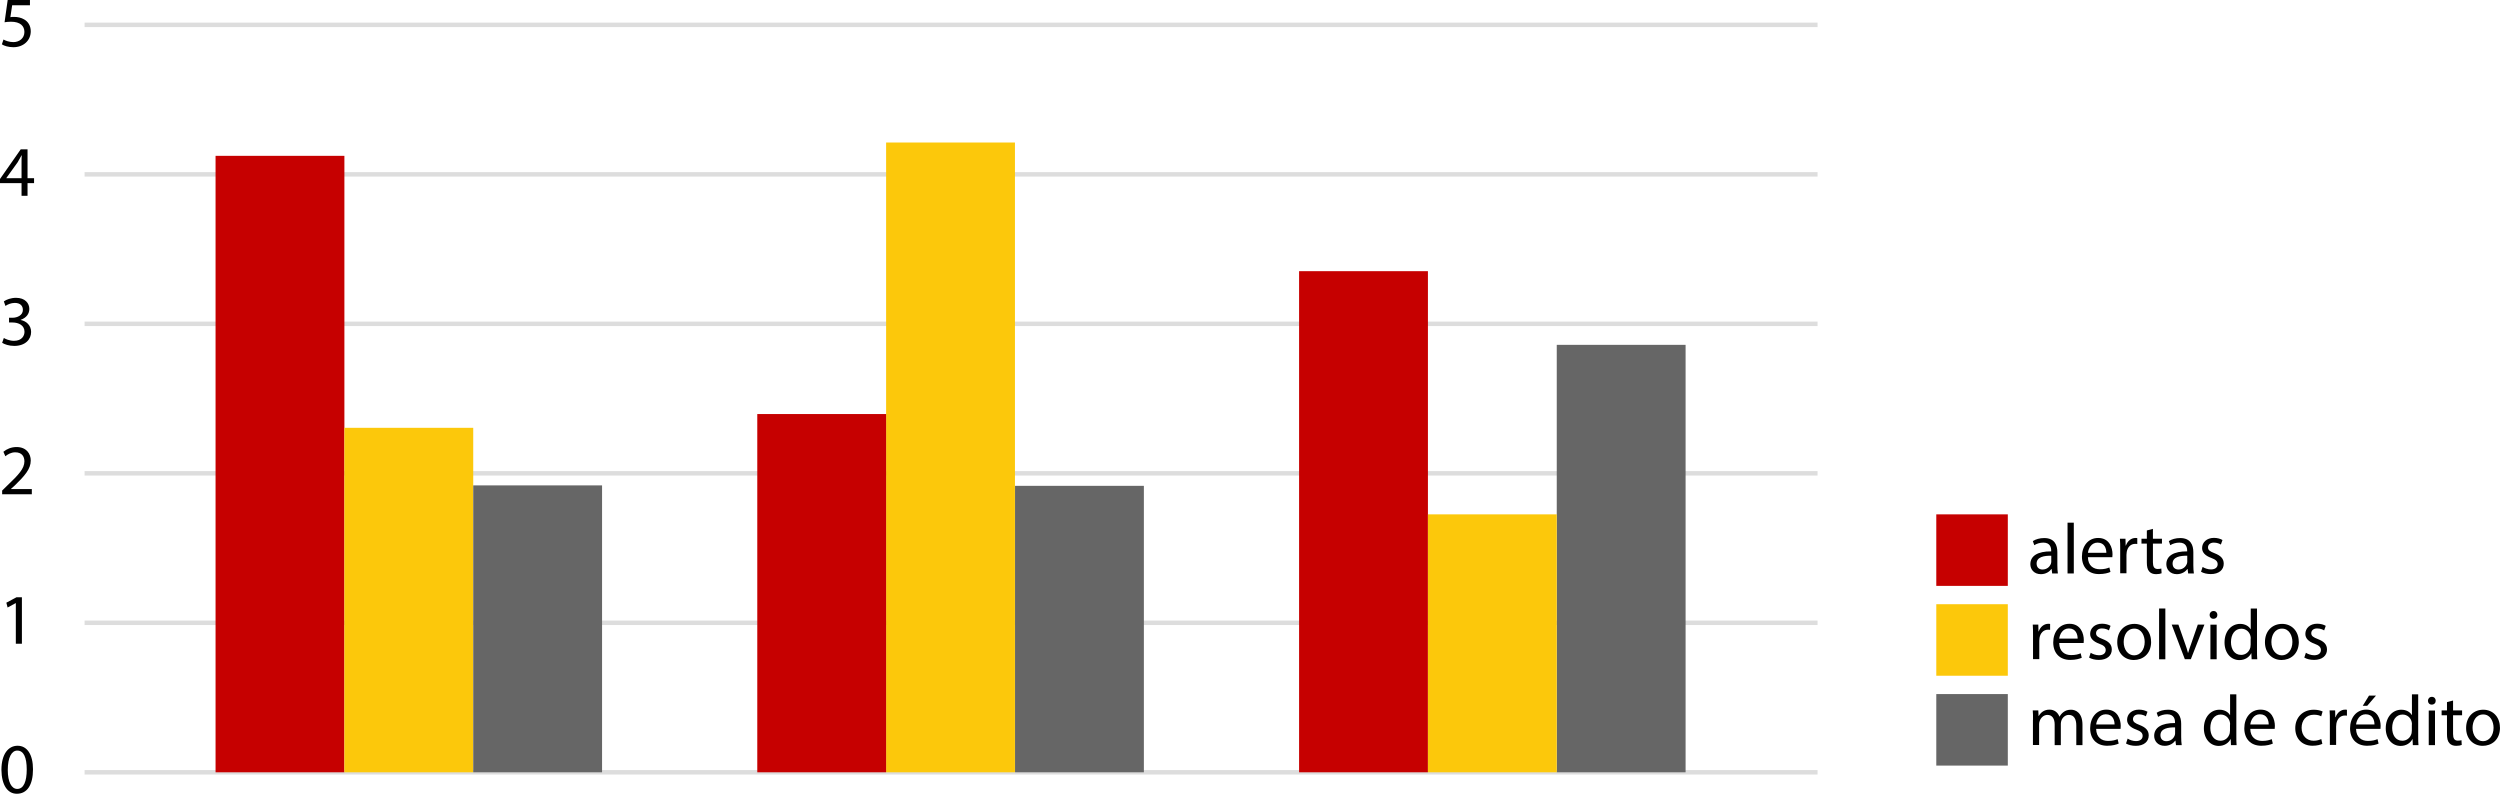
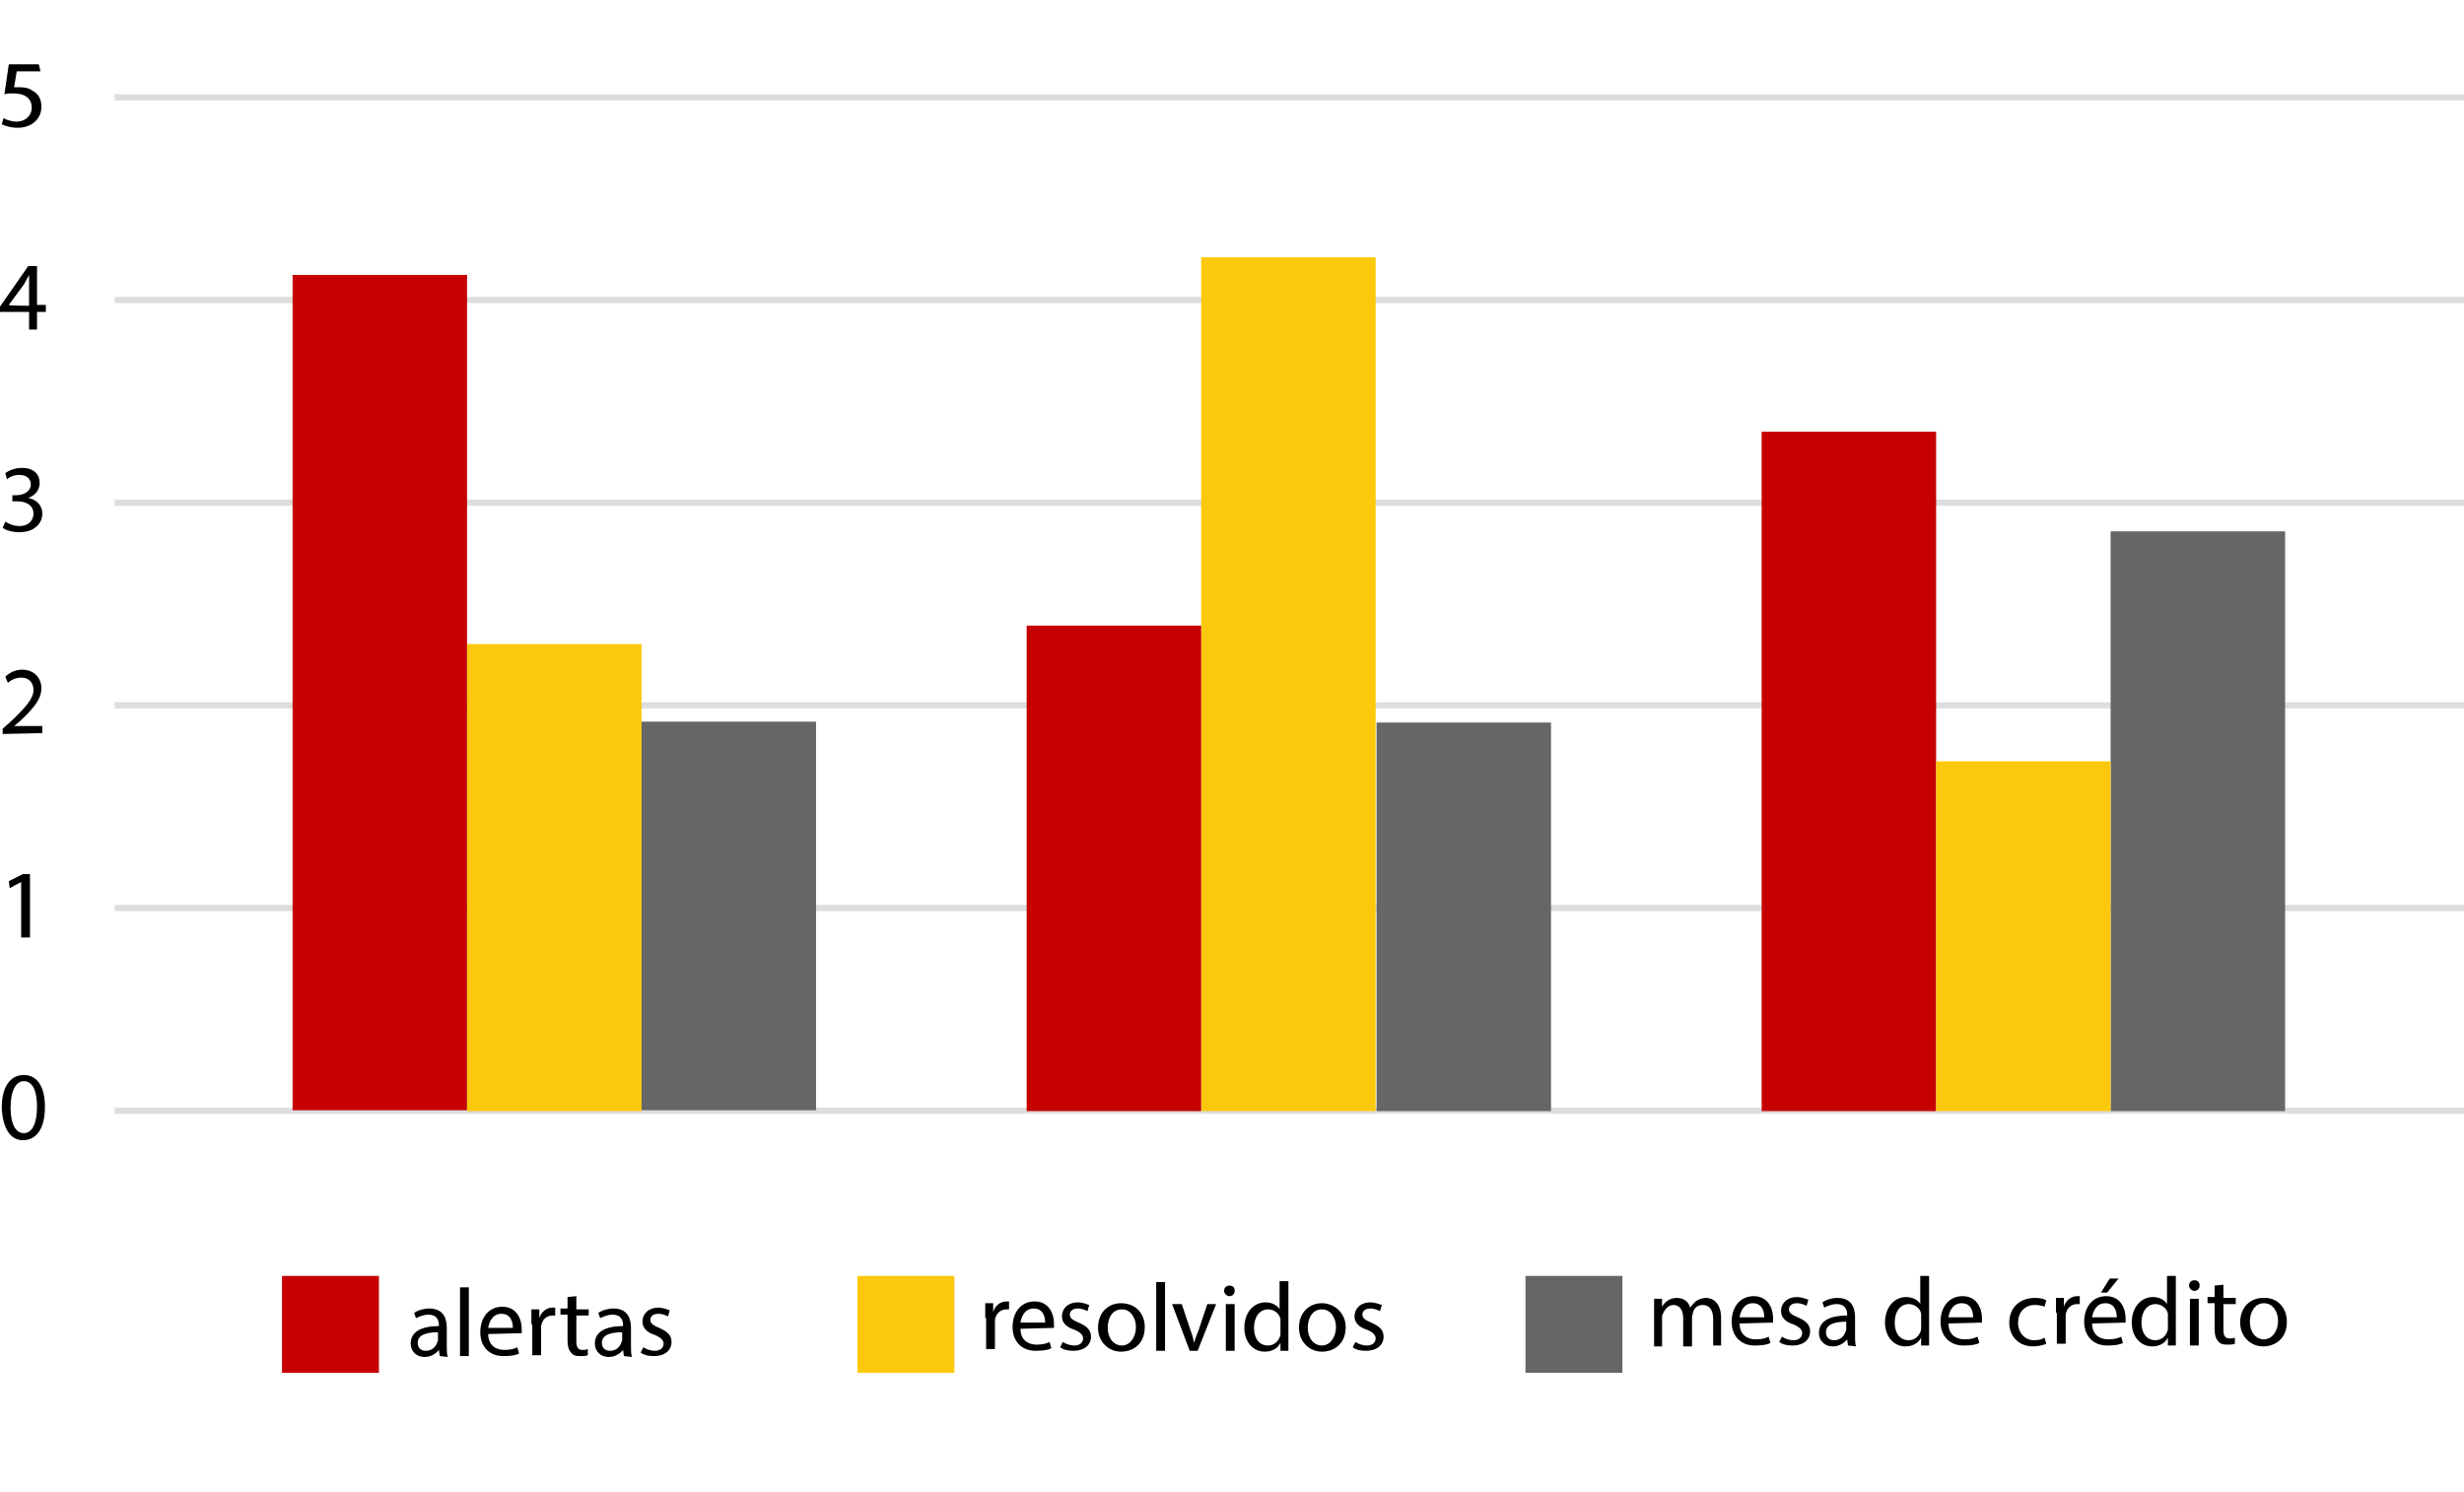
- <svg xmlns="http://www.w3.org/2000/svg" id="Camada_2" viewBox="0 0 279.62 88.79">
-   <defs>
-     <style>.cls-1{fill:#fcc80b;}.cls-2{fill:#666;}.cls-3{fill:#ddd;}.cls-4{fill:#c60000;}</style>
-   </defs>
+ <svg xmlns="http://www.w3.org/2000/svg" version="1.1" id="Camada_2_00000103972255094942974240000008817595913607391108_" x="0px" y="0px" viewBox="0 0 279.6 169.3" style="enable-background:new 0 0 279.6 169.3;" xml:space="preserve">
+   <style type="text/css">
+ 	.st0{fill:#DDDDDD;}
+ 	.st1{fill:#C60000;}
+ 	.st2{fill:#666666;}
+ 	.st3{fill:#FCC80B;}
+ </style>
  <g id="Layer_1">
    <g>
      <g>
-         <rect class="cls-3" x="9.46" y="2.53" width="193.83" height=".5" />
-         <rect class="cls-3" x="9.46" y="19.25" width="193.83" height=".5" />
-         <rect class="cls-3" x="9.46" y="35.97" width="193.83" height=".5" />
-         <rect class="cls-3" x="9.46" y="52.69" width="193.83" height=".5" />
-         <rect class="cls-3" x="9.46" y="69.41" width="193.83" height=".5" />
-         <rect class="cls-3" x="9.46" y="86.13" width="193.83" height=".5" />
+         <rect x="13" y="10.7" class="st0" width="266.6" height="0.7" />
+         <rect x="13" y="33.7" class="st0" width="266.6" height="0.7" />
+         <rect x="13" y="56.7" class="st0" width="266.6" height="0.7" />
+         <rect x="13" y="79.7" class="st0" width="266.6" height="0.7" />
+         <rect x="13" y="102.7" class="st0" width="266.6" height="0.7" />
+         <rect x="13" y="125.7" class="st0" width="266.6" height="0.7" />
      </g>
-       <rect class="cls-4" x="145.3" y="30.33" width="14.41" height="56.05" />
-       <rect class="cls-2" x="174.12" y="38.57" width="14.41" height="47.81" />
-       <rect class="cls-1" x="159.71" y="57.53" width="14.41" height="28.85" />
-       <rect class="cls-1" x="99.11" y="15.94" width="14.41" height="70.44" />
-       <rect class="cls-2" x="113.53" y="54.34" width="14.41" height="32.04" />
-       <rect class="cls-4" x="84.7" y="46.31" width="14.41" height="40.07" />
-       <rect class="cls-4" x="24.11" y="17.43" width="14.41" height="68.95" />
-       <rect class="cls-1" x="38.52" y="47.85" width="14.41" height="38.53" />
-       <rect class="cls-2" x="52.93" y="54.29" width="14.41" height="32.09" />
+       <rect x="199.9" y="49" class="st1" width="19.8" height="77.1" />
+       <rect x="239.5" y="60.3" class="st2" width="19.8" height="65.8" />
+       <rect x="219.7" y="86.4" class="st3" width="19.8" height="39.7" />
+       <rect x="136.3" y="29.2" class="st3" width="19.8" height="96.9" />
+       <rect x="156.2" y="82" class="st2" width="19.8" height="44.1" />
+       <rect x="116.5" y="71" class="st1" width="19.8" height="55.1" />
+       <rect x="33.2" y="31.2" class="st1" width="19.8" height="94.8" />
+       <rect x="53" y="73.1" class="st3" width="19.8" height="53" />
+       <rect x="72.8" y="81.9" class="st2" width="19.8" height="44.1" />
      <g>
-         <path d="m3.34.59h-1.98l-.2,1.33c.12-.02.23-.03.42-.03.4,0,.8.09,1.12.28.41.23.74.68.74,1.33,0,1.02-.81,1.78-1.94,1.78-.57,0-1.05-.16-1.29-.32l.18-.54c.22.13.64.29,1.11.29.66,0,1.23-.43,1.23-1.13,0-.67-.46-1.15-1.5-1.15-.3,0-.53.03-.72.06L.86,0h2.49v.59Z" />
-         <path d="m2.41,21.9v-1.42H0v-.46l2.32-3.32h.76v3.23h.73v.55h-.73v1.42h-.66Zm0-1.97v-1.74c0-.27,0-.54.02-.82h-.02c-.16.3-.29.53-.43.77l-1.27,1.77v.02h1.7Z" />
-         <path d="m.41,37.79c.2.13.66.33,1.15.33.9,0,1.18-.58,1.18-1.01,0-.73-.66-1.04-1.34-1.04h-.39v-.53h.39c.51,0,1.16-.26,1.16-.88,0-.42-.26-.78-.91-.78-.42,0-.82.18-1.04.34l-.18-.51c.27-.2.8-.4,1.36-.4,1.02,0,1.49.61,1.49,1.24,0,.54-.32.99-.96,1.22v.02c.64.13,1.16.61,1.16,1.34,0,.83-.65,1.56-1.89,1.56-.58,0-1.1-.18-1.35-.35l.19-.54Z" />
-         <path d="m.24,55.3v-.43l.55-.54c1.33-1.26,1.93-1.93,1.94-2.72,0-.53-.26-1.02-1.03-1.02-.47,0-.86.24-1.1.44l-.22-.5c.36-.3.87-.53,1.47-.53,1.12,0,1.59.77,1.59,1.51,0,.96-.7,1.73-1.79,2.79l-.42.38v.02h2.33v.58H.24Z" />
-         <path d="m1.77,67.46h-.02l-.9.49-.14-.54,1.14-.61h.6v5.2h-.68v-4.54Z" />
-         <path d="m3.69,86.04c0,1.77-.66,2.74-1.81,2.74-1.02,0-1.7-.95-1.72-2.67,0-1.74.75-2.7,1.81-2.7s1.72.98,1.72,2.63Zm-2.82.08c0,1.35.42,2.12,1.06,2.12.72,0,1.06-.84,1.06-2.17s-.33-2.12-1.06-2.12c-.62,0-1.06.75-1.06,2.17Z" />
+         <path d="M4.6,8.1H1.9L1.6,9.9c0.2,0,0.3,0,0.6,0c0.6,0,1.1,0.1,1.5,0.4c0.6,0.3,1,0.9,1,1.8c0,1.4-1.1,2.4-2.7,2.4     c-0.8,0-1.4-0.2-1.8-0.4l0.2-0.7c0.3,0.2,0.9,0.4,1.5,0.4c0.9,0,1.7-0.6,1.7-1.6c0-0.9-0.6-1.6-2.1-1.6c-0.4,0-0.7,0-1,0.1     l0.5-3.4h3.4L4.6,8.1L4.6,8.1z" />
+         <path d="M3.3,37.4v-2H0v-0.6l3.2-4.6h1v4.4h1v0.8h-1v2H3.3L3.3,37.4z M3.3,34.7v-2.4c0-0.4,0-0.7,0-1.1h0     c-0.2,0.4-0.4,0.7-0.6,1.1L1,34.6v0C1,34.7,3.3,34.7,3.3,34.7z" />
+         <path d="M0.6,59.2c0.3,0.2,0.9,0.5,1.6,0.5c1.2,0,1.6-0.8,1.6-1.4c0-1-0.9-1.4-1.8-1.4H1.4v-0.7h0.5c0.7,0,1.6-0.4,1.6-1.2     c0-0.6-0.4-1.1-1.3-1.1c-0.6,0-1.1,0.2-1.4,0.5l-0.2-0.7c0.4-0.3,1.1-0.6,1.9-0.6c1.4,0,2,0.8,2,1.7c0,0.7-0.4,1.4-1.3,1.7v0     c0.9,0.2,1.6,0.8,1.6,1.8c0,1.1-0.9,2.1-2.6,2.1c-0.8,0-1.5-0.2-1.9-0.5L0.6,59.2L0.6,59.2z" />
+         <path d="M0.3,83.3v-0.6L1.1,82c1.8-1.7,2.7-2.7,2.7-3.7c0-0.7-0.4-1.4-1.4-1.4c-0.6,0-1.2,0.3-1.5,0.6l-0.3-0.7     C1,76.4,1.7,76,2.5,76c1.5,0,2.2,1.1,2.2,2.1c0,1.3-1,2.4-2.5,3.8l-0.6,0.5v0h3.2v0.8L0.3,83.3L0.3,83.3z" />
+         <path d="M2.4,100.1L2.4,100.1l-1.3,0.7L1,100l1.6-0.8h0.8v7.2H2.4C2.4,106.3,2.4,100.1,2.4,100.1z" />
+         <path d="M5.1,125.6c0,2.4-0.9,3.8-2.5,3.8c-1.4,0-2.3-1.3-2.4-3.7c0-2.4,1-3.7,2.5-3.7S5.1,123.3,5.1,125.6z M1.2,125.7     c0,1.9,0.6,2.9,1.5,2.9c1,0,1.5-1.2,1.5-3s-0.5-2.9-1.5-2.9C1.8,122.7,1.2,123.8,1.2,125.7z" />
      </g>
      <g>
-         <path d="m229.53,64.13l-.06-.49h-.02c-.22.3-.63.58-1.18.58-.78,0-1.18-.55-1.18-1.11,0-.94.83-1.45,2.33-1.44v-.08c0-.32-.09-.9-.88-.9-.36,0-.74.11-1.01.29l-.16-.46c.32-.21.78-.34,1.27-.34,1.18,0,1.47.81,1.47,1.58v1.45c0,.34.02.66.06.93h-.64Zm-.1-1.97c-.77-.02-1.64.12-1.64.87,0,.46.3.67.66.67.5,0,.82-.32.94-.65.02-.07.04-.15.04-.22v-.67Z" />
-         <path d="m231.25,58.46h.7v5.68h-.7v-5.68Z" />
-         <path d="m233.53,62.33c.02.95.62,1.34,1.33,1.34.5,0,.81-.09,1.07-.2l.12.5c-.25.11-.67.24-1.29.24-1.19,0-1.9-.78-1.9-1.95s.69-2.09,1.82-2.09c1.26,0,1.6,1.11,1.6,1.82,0,.14-.02.26-.02.33h-2.72Zm2.06-.5c0-.45-.18-1.14-.98-1.14-.71,0-1.02.66-1.08,1.14h2.05Z" />
-         <path d="m237.14,61.47c0-.46,0-.85-.03-1.21h.62l.02.76h.03c.18-.52.6-.85,1.07-.85.08,0,.14,0,.2.02v.66c-.07-.02-.14-.02-.24-.02-.5,0-.85.38-.94.9-.02.1-.03.21-.03.33v2.06h-.7v-2.66Z" />
-         <path d="m240.8,59.15v1.11h1.01v.54h-1.01v2.09c0,.48.14.75.53.75.18,0,.32-.02.41-.05l.03.53c-.14.06-.35.1-.62.1-.33,0-.59-.1-.76-.3-.2-.21-.27-.55-.27-1.01v-2.11h-.6v-.54h.6v-.93l.69-.18Z" />
-         <path d="m244.74,64.13l-.06-.49h-.02c-.22.3-.63.58-1.18.58-.78,0-1.18-.55-1.18-1.11,0-.94.83-1.45,2.33-1.44v-.08c0-.32-.09-.9-.88-.9-.36,0-.74.11-1.01.29l-.16-.46c.32-.21.78-.34,1.27-.34,1.18,0,1.47.81,1.47,1.58v1.45c0,.34.02.66.06.93h-.64Zm-.1-1.97c-.77-.02-1.64.12-1.64.87,0,.46.3.67.66.67.5,0,.82-.32.94-.65.02-.07.04-.15.04-.22v-.67Z" />
-         <path d="m246.36,63.41c.21.14.58.28.93.28.51,0,.75-.26.75-.58s-.2-.52-.72-.71c-.7-.25-1.02-.63-1.02-1.1,0-.62.5-1.14,1.33-1.14.39,0,.74.11.95.24l-.18.51c-.15-.1-.43-.22-.79-.22-.42,0-.65.24-.65.53,0,.32.23.46.74.66.67.26,1.02.59,1.02,1.17,0,.68-.53,1.16-1.45,1.16-.42,0-.82-.1-1.09-.26l.18-.54Z" />
-         <path d="m227.39,71.07c0-.46,0-.85-.03-1.21h.62l.02.76h.03c.18-.52.6-.85,1.07-.85.08,0,.14,0,.2.02v.66c-.07-.02-.14-.02-.24-.02-.5,0-.85.38-.94.9-.02.1-.03.21-.03.33v2.06h-.7v-2.66Z" />
-         <path d="m230.32,71.93c.02.95.62,1.34,1.33,1.34.5,0,.81-.09,1.07-.2l.12.5c-.25.11-.67.24-1.29.24-1.19,0-1.9-.78-1.9-1.95s.69-2.09,1.82-2.09c1.26,0,1.6,1.11,1.6,1.82,0,.14-.02.26-.02.33h-2.72Zm2.06-.5c0-.45-.18-1.14-.98-1.14-.71,0-1.02.66-1.08,1.14h2.05Z" />
-         <path d="m233.84,73.01c.21.14.58.28.93.28.51,0,.75-.26.75-.58s-.2-.52-.72-.71c-.7-.25-1.02-.63-1.02-1.1,0-.62.5-1.14,1.33-1.14.39,0,.74.11.95.24l-.18.51c-.15-.1-.43-.22-.79-.22-.42,0-.65.24-.65.53,0,.32.23.46.74.66.67.26,1.02.59,1.02,1.17,0,.68-.53,1.16-1.45,1.16-.42,0-.82-.1-1.09-.26l.18-.54Z" />
-         <path d="m240.6,71.77c0,1.43-.99,2.05-1.93,2.05-1.05,0-1.86-.77-1.86-1.99,0-1.29.85-2.05,1.92-2.05s1.86.81,1.86,1.99Zm-3.07.04c0,.85.49,1.49,1.17,1.49s1.18-.63,1.18-1.5c0-.66-.33-1.49-1.16-1.49s-1.19.77-1.19,1.5Z" />
-         <path d="m241.49,68.06h.7v5.68h-.7v-5.68Z" />
-         <path d="m243.65,69.86l.76,2.17c.13.35.23.67.31.99h.02c.09-.32.2-.64.33-.99l.75-2.17h.74l-1.52,3.87h-.67l-1.47-3.87h.75Z" />
-         <path d="m248.01,68.78c0,.24-.17.43-.45.43-.25,0-.42-.19-.42-.43s.18-.44.44-.44.43.19.43.44Zm-.78,4.96v-3.87h.7v3.87h-.7Z" />
-         <path d="m252.44,68.06v4.68c0,.34,0,.74.03,1h-.63l-.03-.67h-.02c-.22.43-.69.76-1.32.76-.94,0-1.66-.79-1.66-1.97,0-1.29.79-2.08,1.74-2.08.59,0,.99.28,1.17.59h.02v-2.31h.7Zm-.7,3.38c0-.09,0-.21-.03-.3-.1-.45-.49-.82-1.02-.82-.73,0-1.16.64-1.16,1.5,0,.78.38,1.43,1.14,1.43.47,0,.9-.31,1.03-.84.02-.1.03-.19.03-.3v-.67Z" />
-         <path d="m257.12,71.77c0,1.43-.99,2.05-1.93,2.05-1.05,0-1.86-.77-1.86-1.99,0-1.29.85-2.05,1.92-2.05s1.86.81,1.86,1.99Zm-3.07.04c0,.85.49,1.49,1.17,1.49s1.18-.63,1.18-1.5c0-.66-.33-1.49-1.16-1.49s-1.19.77-1.19,1.5Z" />
-         <path d="m257.91,73.01c.21.14.58.28.93.28.51,0,.75-.26.75-.58s-.2-.52-.72-.71c-.7-.25-1.02-.63-1.02-1.1,0-.62.5-1.14,1.33-1.14.39,0,.74.11.95.24l-.18.51c-.15-.1-.43-.22-.79-.22-.42,0-.65.24-.65.53,0,.32.23.46.74.66.67.26,1.02.59,1.02,1.17,0,.68-.53,1.16-1.45,1.16-.42,0-.82-.1-1.09-.26l.18-.54Z" />
-         <path d="m227.39,80.51c0-.4,0-.73-.03-1.05h.62l.03.62h.02c.22-.37.58-.71,1.21-.71.53,0,.93.32,1.1.78h.02c.12-.22.27-.38.43-.5.23-.18.49-.27.86-.27.51,0,1.27.34,1.27,1.68v2.28h-.69v-2.19c0-.74-.27-1.19-.84-1.19-.4,0-.71.3-.83.64-.03.1-.06.22-.06.35v2.39h-.69v-2.32c0-.62-.27-1.06-.81-1.06-.44,0-.76.35-.87.7-.04.1-.06.22-.06.34v2.33h-.69v-2.82Z" />
-         <path d="m234.45,81.53c.02.95.62,1.34,1.33,1.34.5,0,.81-.09,1.07-.2l.12.5c-.25.11-.67.24-1.29.24-1.19,0-1.9-.78-1.9-1.95s.69-2.09,1.82-2.09c1.26,0,1.6,1.11,1.6,1.82,0,.14-.02.26-.02.33h-2.72Zm2.06-.5c0-.45-.18-1.14-.98-1.14-.71,0-1.02.66-1.08,1.14h2.05Z" />
-         <path d="m237.97,82.61c.21.14.58.28.93.28.51,0,.75-.26.75-.58s-.2-.52-.72-.71c-.7-.25-1.02-.63-1.02-1.09,0-.62.5-1.14,1.33-1.14.39,0,.74.11.95.24l-.18.51c-.15-.1-.43-.22-.79-.22-.42,0-.65.24-.65.53,0,.32.23.46.74.66.67.26,1.02.59,1.02,1.17,0,.68-.53,1.16-1.45,1.16-.42,0-.82-.1-1.09-.26l.18-.54Z" />
-         <path d="m243.38,83.33l-.06-.49h-.02c-.22.3-.63.58-1.18.58-.78,0-1.18-.55-1.18-1.11,0-.94.83-1.45,2.33-1.44v-.08c0-.32-.09-.9-.88-.9-.36,0-.74.11-1.01.29l-.16-.46c.32-.21.78-.34,1.27-.34,1.18,0,1.47.81,1.47,1.58v1.45c0,.34.02.66.06.93h-.64Zm-.1-1.97c-.77-.02-1.64.12-1.64.87,0,.46.3.67.66.67.5,0,.82-.32.94-.65.02-.07.04-.15.04-.22v-.67Z" />
-         <path d="m250.13,77.66v4.68c0,.34,0,.74.03,1h-.63l-.03-.67h-.02c-.22.43-.69.76-1.32.76-.94,0-1.66-.79-1.66-1.97,0-1.29.79-2.08,1.74-2.08.59,0,.99.28,1.17.59h.02v-2.31h.7Zm-.7,3.38c0-.09,0-.21-.03-.3-.1-.45-.49-.82-1.02-.82-.73,0-1.16.64-1.16,1.5,0,.78.38,1.43,1.14,1.43.47,0,.9-.31,1.03-.84.02-.1.03-.19.03-.3v-.67Z" />
-         <path d="m251.69,81.53c.02.95.62,1.34,1.33,1.34.5,0,.81-.09,1.07-.2l.12.5c-.25.11-.67.24-1.29.24-1.19,0-1.9-.78-1.9-1.95s.69-2.09,1.82-2.09c1.26,0,1.6,1.11,1.6,1.82,0,.14-.02.26-.02.33h-2.72Zm2.06-.5c0-.45-.18-1.14-.98-1.14-.71,0-1.02.66-1.08,1.14h2.05Z" />
-         <path d="m259.76,83.19c-.18.1-.59.22-1.11.22-1.17,0-1.93-.79-1.93-1.97s.82-2.06,2.08-2.06c.42,0,.78.1.98.2l-.16.54c-.17-.1-.43-.18-.82-.18-.89,0-1.37.66-1.37,1.46,0,.9.58,1.45,1.34,1.45.4,0,.66-.1.86-.19l.12.53Z" />
-         <path d="m260.59,80.67c0-.46,0-.85-.03-1.21h.62l.02.76h.03c.18-.52.6-.85,1.07-.85.08,0,.14,0,.2.02v.66c-.07-.02-.14-.02-.24-.02-.5,0-.85.38-.94.9-.02.1-.03.21-.03.33v2.06h-.7v-2.66Z" />
-         <path d="m263.52,81.53c.02.95.62,1.34,1.33,1.34.5,0,.81-.09,1.07-.2l.12.5c-.25.11-.67.24-1.29.24-1.19,0-1.9-.78-1.9-1.95s.69-2.09,1.82-2.09c1.26,0,1.6,1.11,1.6,1.82,0,.14-.02.26-.02.33h-2.72Zm2.06-.5c0-.45-.18-1.14-.98-1.14-.71,0-1.02.66-1.08,1.14h2.05Zm.17-3.23l-.98,1.14h-.5l.7-1.14h.78Z" />
-         <path d="m270.47,77.66v4.68c0,.34,0,.74.03,1h-.63l-.03-.67h-.02c-.22.43-.69.76-1.32.76-.94,0-1.66-.79-1.66-1.97,0-1.29.79-2.08,1.74-2.08.59,0,.99.28,1.17.59h.02v-2.31h.7Zm-.7,3.38c0-.09,0-.21-.03-.3-.1-.45-.49-.82-1.02-.82-.73,0-1.16.64-1.16,1.5,0,.78.38,1.43,1.14,1.43.47,0,.9-.31,1.03-.84.02-.1.03-.19.03-.3v-.67Z" />
-         <path d="m272.43,78.38c0,.24-.17.43-.45.43-.25,0-.42-.19-.42-.43s.18-.44.44-.44.43.19.43.44Zm-.78,4.96v-3.87h.7v3.87h-.7Z" />
-         <path d="m274.37,78.35v1.11h1.01v.54h-1.01v2.09c0,.48.14.75.53.75.18,0,.32-.02.41-.05l.03.53c-.14.06-.35.1-.62.1-.33,0-.59-.1-.76-.3-.2-.21-.27-.55-.27-1.01v-2.11h-.6v-.54h.6v-.93l.69-.18Z" />
-         <path d="m279.62,81.37c0,1.43-.99,2.05-1.93,2.05-1.05,0-1.86-.77-1.86-1.99,0-1.29.85-2.05,1.92-2.05s1.86.81,1.86,1.99Zm-3.07.04c0,.85.49,1.49,1.17,1.49s1.18-.63,1.18-1.5c0-.66-.33-1.49-1.16-1.49s-1.19.77-1.19,1.5Z" />
+         <g>
+           <path d="M49.9,153.9l-0.1-0.7h0c-0.3,0.4-0.9,0.8-1.6,0.8c-1.1,0-1.6-0.8-1.6-1.5c0-1.3,1.1-2,3.2-2v-0.1c0-0.4-0.1-1.2-1.2-1.2      c-0.5,0-1,0.2-1.4,0.4l-0.2-0.6c0.4-0.3,1.1-0.5,1.7-0.5c1.6,0,2,1.1,2,2.2v2c0,0.5,0,0.9,0.1,1.3L49.9,153.9L49.9,153.9z       M49.7,151.2c-1.1,0-2.3,0.2-2.3,1.2c0,0.6,0.4,0.9,0.9,0.9c0.7,0,1.1-0.4,1.3-0.9c0-0.1,0.1-0.2,0.1-0.3      C49.7,152.1,49.7,151.2,49.7,151.2z" />
+           <path d="M52.2,146.1h1v7.8h-1V146.1z" />
+           <path d="M55.4,151.4c0,1.3,0.9,1.8,1.8,1.8c0.7,0,1.1-0.1,1.5-0.3l0.2,0.7c-0.3,0.2-0.9,0.3-1.8,0.3c-1.6,0-2.6-1.1-2.6-2.7      c0-1.6,0.9-2.9,2.5-2.9c1.7,0,2.2,1.5,2.2,2.5c0,0.2,0,0.4,0,0.5L55.4,151.4L55.4,151.4z M58.2,150.7c0-0.6-0.2-1.6-1.3-1.6      c-1,0-1.4,0.9-1.5,1.6H58.2L58.2,150.7z" />
+           <path d="M60.3,150.3c0-0.6,0-1.2,0-1.7h0.9l0,1h0c0.2-0.7,0.8-1.2,1.5-1.2c0.1,0,0.2,0,0.3,0v0.9c-0.1,0-0.2,0-0.3,0      c-0.7,0-1.2,0.5-1.3,1.2c0,0.1,0,0.3,0,0.5v2.8h-1V150.3L60.3,150.3z" />
+           <path d="M65.4,147.1v1.5h1.4v0.7h-1.4v2.9c0,0.7,0.2,1,0.7,1c0.2,0,0.4,0,0.6-0.1l0,0.7c-0.2,0.1-0.5,0.1-0.9,0.1      c-0.5,0-0.8-0.1-1-0.4c-0.3-0.3-0.4-0.8-0.4-1.4v-2.9h-0.8v-0.7h0.8v-1.3L65.4,147.1L65.4,147.1z" />
+           <path d="M70.8,153.9l-0.1-0.7h0c-0.3,0.4-0.9,0.8-1.6,0.8c-1.1,0-1.6-0.8-1.6-1.5c0-1.3,1.1-2,3.2-2v-0.1c0-0.4-0.1-1.2-1.2-1.2      c-0.5,0-1,0.2-1.4,0.4l-0.2-0.6c0.4-0.3,1.1-0.5,1.7-0.5c1.6,0,2,1.1,2,2.2v2c0,0.5,0,0.9,0.1,1.3L70.8,153.9L70.8,153.9z       M70.6,151.2c-1.1,0-2.3,0.2-2.3,1.2c0,0.6,0.4,0.9,0.9,0.9c0.7,0,1.1-0.4,1.3-0.9c0-0.1,0.1-0.2,0.1-0.3      C70.6,152.1,70.6,151.2,70.6,151.2z" />
+           <path d="M73,152.9c0.3,0.2,0.8,0.4,1.3,0.4c0.7,0,1-0.4,1-0.8s-0.3-0.7-1-1c-1-0.3-1.4-0.9-1.4-1.5c0-0.9,0.7-1.6,1.8-1.6      c0.5,0,1,0.2,1.3,0.3l-0.2,0.7c-0.2-0.1-0.6-0.3-1.1-0.3c-0.6,0-0.9,0.3-0.9,0.7c0,0.4,0.3,0.6,1,0.9c0.9,0.4,1.4,0.8,1.4,1.6      c0,0.9-0.7,1.6-2,1.6c-0.6,0-1.1-0.1-1.5-0.4L73,152.9L73,152.9z" />
+         </g>
+         <rect x="32" y="144.8" class="st1" width="11" height="11" />
      </g>
-       <rect class="cls-4" x="216.57" y="57.53" width="8" height="8" />
-       <rect class="cls-1" x="216.57" y="67.58" width="8" height="8" />
-       <rect class="cls-2" x="216.57" y="77.63" width="8" height="8" />
+       <g>
+         <g>
+           <path d="M111.8,149.6c0-0.6,0-1.2,0-1.7h0.9l0,1h0c0.2-0.7,0.8-1.2,1.5-1.2c0.1,0,0.2,0,0.3,0v0.9c-0.1,0-0.2,0-0.3,0      c-0.7,0-1.2,0.5-1.3,1.2c0,0.1,0,0.3,0,0.5v2.8h-1V149.6L111.8,149.6z" />
+           <path d="M115.8,150.8c0,1.3,0.9,1.8,1.8,1.8c0.7,0,1.1-0.1,1.5-0.3l0.2,0.7c-0.3,0.2-0.9,0.3-1.8,0.3c-1.6,0-2.6-1.1-2.6-2.7      s0.9-2.9,2.5-2.9c1.7,0,2.2,1.5,2.2,2.5c0,0.2,0,0.4,0,0.5L115.8,150.8L115.8,150.8z M118.6,150.1c0-0.6-0.2-1.6-1.3-1.6      c-1,0-1.4,0.9-1.5,1.6H118.6L118.6,150.1z" />
+           <path d="M120.6,152.3c0.3,0.2,0.8,0.4,1.3,0.4c0.7,0,1-0.4,1-0.8s-0.3-0.7-1-1c-1-0.3-1.4-0.9-1.4-1.5c0-0.9,0.7-1.6,1.8-1.6      c0.5,0,1,0.2,1.3,0.3l-0.2,0.7c-0.2-0.1-0.6-0.3-1.1-0.3c-0.6,0-0.9,0.3-0.9,0.7c0,0.4,0.3,0.6,1,0.9c0.9,0.4,1.4,0.8,1.4,1.6      c0,0.9-0.7,1.6-2,1.6c-0.6,0-1.1-0.1-1.5-0.4L120.6,152.3L120.6,152.3z" />
+           <path d="M129.9,150.6c0,2-1.4,2.8-2.7,2.8c-1.4,0-2.6-1.1-2.6-2.7c0-1.8,1.2-2.8,2.6-2.8C128.8,147.9,129.9,149,129.9,150.6      L129.9,150.6z M125.7,150.7c0,1.2,0.7,2,1.6,2c0.9,0,1.6-0.9,1.6-2.1c0-0.9-0.5-2-1.6-2C126.2,148.6,125.7,149.6,125.7,150.7      L125.7,150.7z" />
+           <path d="M131.2,145.5h1v7.8h-1V145.5z" />
+           <path d="M134.1,148l1,3c0.2,0.5,0.3,0.9,0.4,1.4h0c0.1-0.4,0.3-0.9,0.5-1.4l1-3h1l-2.1,5.3h-0.9l-2-5.3H134.1z" />
+           <path d="M140.1,146.5c0,0.3-0.2,0.6-0.6,0.6c-0.3,0-0.6-0.3-0.6-0.6s0.2-0.6,0.6-0.6S140.1,146.1,140.1,146.5z M139.1,153.3V148      h1v5.3H139.1z" />
+           <path d="M146.2,145.5v6.4c0,0.5,0,1,0,1.4h-0.9l0-0.9h0c-0.3,0.6-0.9,1-1.8,1c-1.3,0-2.3-1.1-2.3-2.7c0-1.8,1.1-2.9,2.4-2.9      c0.8,0,1.4,0.4,1.6,0.8h0v-3.2H146.2L146.2,145.5z M145.3,150.1c0-0.1,0-0.3,0-0.4c-0.1-0.6-0.7-1.1-1.4-1.1      c-1,0-1.6,0.9-1.6,2.1c0,1.1,0.5,2,1.6,2c0.6,0,1.2-0.4,1.4-1.2c0-0.1,0-0.3,0-0.4L145.3,150.1L145.3,150.1z" />
+           <path d="M152.7,150.6c0,2-1.4,2.8-2.7,2.8c-1.4,0-2.6-1.1-2.6-2.7c0-1.8,1.2-2.8,2.6-2.8S152.7,149,152.7,150.6L152.7,150.6z       M148.4,150.7c0,1.2,0.7,2,1.6,2s1.6-0.9,1.6-2.1c0-0.9-0.5-2-1.6-2C148.9,148.6,148.4,149.6,148.4,150.7z" />
+           <path d="M153.8,152.3c0.3,0.2,0.8,0.4,1.3,0.4c0.7,0,1-0.4,1-0.8s-0.3-0.7-1-1c-1-0.3-1.4-0.9-1.4-1.5c0-0.9,0.7-1.6,1.8-1.6      c0.5,0,1,0.2,1.3,0.3l-0.2,0.7c-0.2-0.1-0.6-0.3-1.1-0.3c-0.6,0-0.9,0.3-0.9,0.7c0,0.4,0.3,0.6,1,0.9c0.9,0.4,1.4,0.8,1.4,1.6      c0,0.9-0.7,1.6-2,1.6c-0.6,0-1.1-0.1-1.5-0.4L153.8,152.3L153.8,152.3z" />
+         </g>
+         <rect x="97.3" y="144.8" class="st3" width="11" height="11" />
+       </g>
+       <g>
+         <g>
+           <path d="M187.7,148.8c0-0.6,0-1,0-1.4h0.9l0,0.9h0c0.3-0.5,0.8-1,1.7-1c0.7,0,1.3,0.4,1.5,1.1h0c0.2-0.3,0.4-0.5,0.6-0.7      c0.3-0.2,0.7-0.4,1.2-0.4c0.7,0,1.7,0.5,1.7,2.3v3.1h-0.9v-3c0-1-0.4-1.6-1.2-1.6c-0.6,0-1,0.4-1.1,0.9c0,0.1-0.1,0.3-0.1,0.5      v3.3H191v-3.2c0-0.9-0.4-1.5-1.1-1.5c-0.6,0-1,0.5-1.2,1c-0.1,0.1-0.1,0.3-0.1,0.5v3.2h-0.9L187.7,148.8L187.7,148.8z" />
+           <path d="M197.4,150.2c0,1.3,0.9,1.8,1.8,1.8c0.7,0,1.1-0.1,1.5-0.3l0.2,0.7c-0.3,0.2-0.9,0.3-1.8,0.3c-1.6,0-2.6-1.1-2.6-2.7      c0-1.6,0.9-2.9,2.5-2.9c1.7,0,2.2,1.5,2.2,2.5c0,0.2,0,0.4,0,0.5L197.4,150.2L197.4,150.2z M200.2,149.5c0-0.6-0.2-1.6-1.3-1.6      c-1,0-1.4,0.9-1.5,1.6H200.2L200.2,149.5z" />
+           <path d="M202.2,151.7c0.3,0.2,0.8,0.4,1.3,0.4c0.7,0,1-0.4,1-0.8s-0.3-0.7-1-1c-1-0.3-1.4-0.9-1.4-1.5c0-0.9,0.7-1.6,1.8-1.6      c0.5,0,1,0.2,1.3,0.3l-0.2,0.7c-0.2-0.1-0.6-0.3-1.1-0.3c-0.6,0-0.9,0.3-0.9,0.7c0,0.4,0.3,0.6,1,0.9c0.9,0.4,1.4,0.8,1.4,1.6      c0,0.9-0.7,1.6-2,1.6c-0.6,0-1.1-0.1-1.5-0.4L202.2,151.7L202.2,151.7z" />
+           <path d="M209.7,152.7l-0.1-0.7h0c-0.3,0.4-0.9,0.8-1.6,0.8c-1.1,0-1.6-0.8-1.6-1.5c0-1.3,1.1-2,3.2-2v-0.1      c0-0.4-0.1-1.2-1.2-1.2c-0.5,0-1,0.2-1.4,0.4l-0.2-0.6c0.4-0.3,1.1-0.5,1.7-0.5c1.6,0,2,1.1,2,2.2v2c0,0.5,0,0.9,0.1,1.3      L209.7,152.7L209.7,152.7z M209.5,150c-1.1,0-2.3,0.2-2.3,1.2c0,0.6,0.4,0.9,0.9,0.9c0.7,0,1.1-0.4,1.3-0.9      c0-0.1,0.1-0.2,0.1-0.3V150z" />
+           <path d="M218.9,144.9v6.4c0,0.5,0,1,0,1.4h-0.9l0-0.9h0c-0.3,0.6-0.9,1-1.8,1c-1.3,0-2.3-1.1-2.3-2.7c0-1.8,1.1-2.9,2.4-2.9      c0.8,0,1.4,0.4,1.6,0.8h0v-3.2H218.9L218.9,144.9z M218,149.5c0-0.1,0-0.3,0-0.4c-0.1-0.6-0.7-1.1-1.4-1.1c-1,0-1.6,0.9-1.6,2.1      c0,1.1,0.5,2,1.6,2c0.6,0,1.2-0.4,1.4-1.2c0-0.1,0-0.3,0-0.4L218,149.5L218,149.5z" />
+           <path d="M221.1,150.2c0,1.3,0.9,1.8,1.8,1.8c0.7,0,1.1-0.1,1.5-0.3l0.2,0.7c-0.3,0.2-0.9,0.3-1.8,0.3c-1.6,0-2.6-1.1-2.6-2.7      c0-1.6,0.9-2.9,2.5-2.9c1.7,0,2.2,1.5,2.2,2.5c0,0.2,0,0.4,0,0.5L221.1,150.2L221.1,150.2z M223.9,149.5c0-0.6-0.2-1.6-1.3-1.6      c-1,0-1.4,0.9-1.5,1.6H223.9L223.9,149.5z" />
+           <path d="M232.2,152.5c-0.2,0.1-0.8,0.3-1.5,0.3c-1.6,0-2.7-1.1-2.7-2.7s1.1-2.8,2.9-2.8c0.6,0,1.1,0.1,1.3,0.3l-0.2,0.7      c-0.2-0.1-0.6-0.2-1.1-0.2c-1.2,0-1.9,0.9-1.9,2c0,1.2,0.8,2,1.8,2c0.6,0,0.9-0.1,1.2-0.3L232.2,152.5L232.2,152.5z" />
+           <path d="M233.3,149c0-0.6,0-1.2,0-1.7h0.9l0,1h0c0.2-0.7,0.8-1.2,1.5-1.2c0.1,0,0.2,0,0.3,0v0.9c-0.1,0-0.2,0-0.3,0      c-0.7,0-1.2,0.5-1.3,1.2c0,0.1,0,0.3,0,0.5v2.8h-1V149L233.3,149z" />
+           <path d="M237.4,150.2c0,1.3,0.9,1.8,1.8,1.8c0.7,0,1.1-0.1,1.5-0.3l0.2,0.7c-0.3,0.2-0.9,0.3-1.8,0.3c-1.6,0-2.6-1.1-2.6-2.7      c0-1.6,0.9-2.9,2.5-2.9c1.7,0,2.2,1.5,2.2,2.5c0,0.2,0,0.4,0,0.5L237.4,150.2L237.4,150.2z M240.2,149.5c0-0.6-0.2-1.6-1.3-1.6      c-1,0-1.4,0.9-1.5,1.6H240.2L240.2,149.5z M240.4,145.1l-1.3,1.6h-0.7l1-1.6H240.4z" />
+           <path d="M246.9,144.9v6.4c0,0.5,0,1,0,1.4h-0.9l0-0.9h0c-0.3,0.6-0.9,1-1.8,1c-1.3,0-2.3-1.1-2.3-2.7c0-1.8,1.1-2.9,2.4-2.9      c0.8,0,1.4,0.4,1.6,0.8h0v-3.2H246.9z M246,149.5c0-0.1,0-0.3,0-0.4c-0.1-0.6-0.7-1.1-1.4-1.1c-1,0-1.6,0.9-1.6,2.1      c0,1.1,0.5,2,1.6,2c0.6,0,1.2-0.4,1.4-1.2c0-0.1,0-0.3,0-0.4L246,149.5L246,149.5z" />
+           <path d="M249.6,145.9c0,0.3-0.2,0.6-0.6,0.6c-0.3,0-0.6-0.3-0.6-0.6s0.2-0.6,0.6-0.6S249.6,145.5,249.6,145.9L249.6,145.9z       M248.5,152.7v-5.3h1v5.3H248.5z" />
+           <path d="M252.3,145.8v1.5h1.4v0.7h-1.4v2.9c0,0.7,0.2,1,0.7,1c0.2,0,0.4,0,0.6-0.1l0,0.7c-0.2,0.1-0.5,0.1-0.9,0.1      c-0.5,0-0.8-0.1-1-0.4c-0.3-0.3-0.4-0.8-0.4-1.4v-2.9h-0.8v-0.7h0.8v-1.3L252.3,145.8L252.3,145.8z" />
+           <path d="M259.5,150c0,2-1.4,2.8-2.7,2.8c-1.4,0-2.6-1.1-2.6-2.7c0-1.8,1.2-2.8,2.6-2.8C258.4,147.2,259.5,148.4,259.5,150      L259.5,150z M255.3,150c0,1.2,0.7,2,1.6,2c0.9,0,1.6-0.9,1.6-2.1c0-0.9-0.5-2-1.6-2S255.3,149,255.3,150z" />
+         </g>
+         <rect x="173.1" y="144.8" class="st2" width="11" height="11" />
+       </g>
    </g>
  </g>
</svg>
